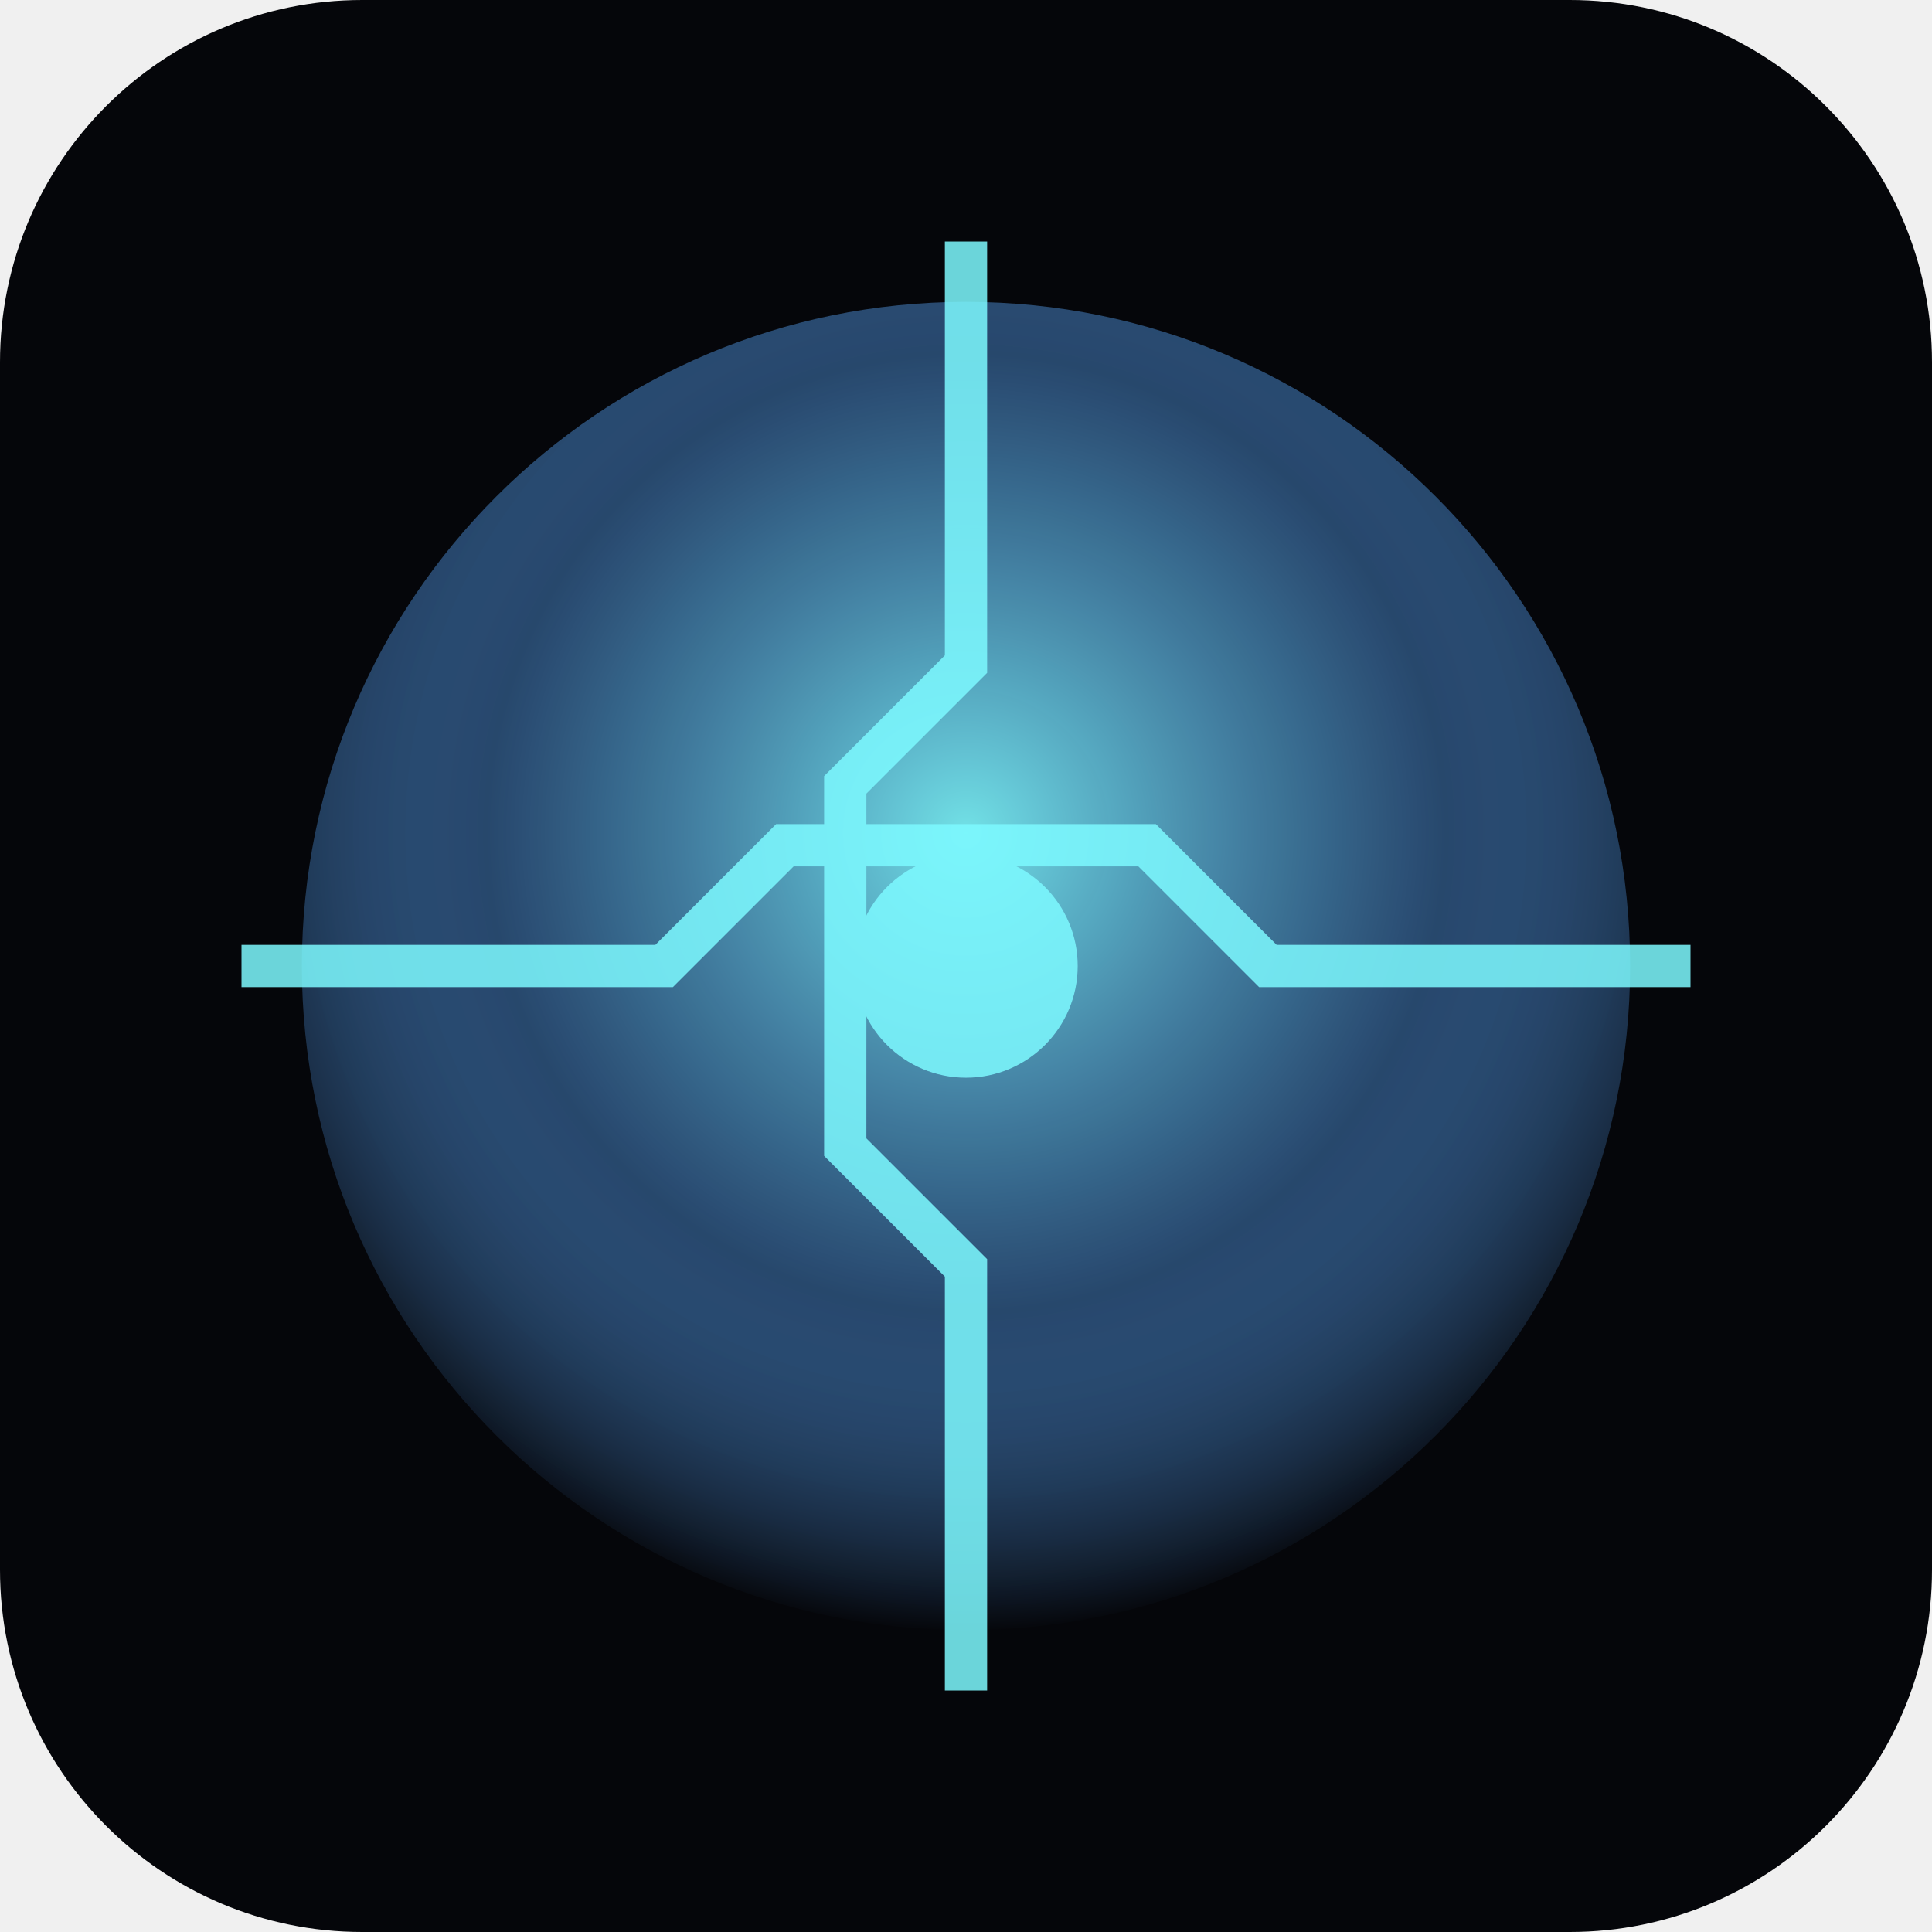
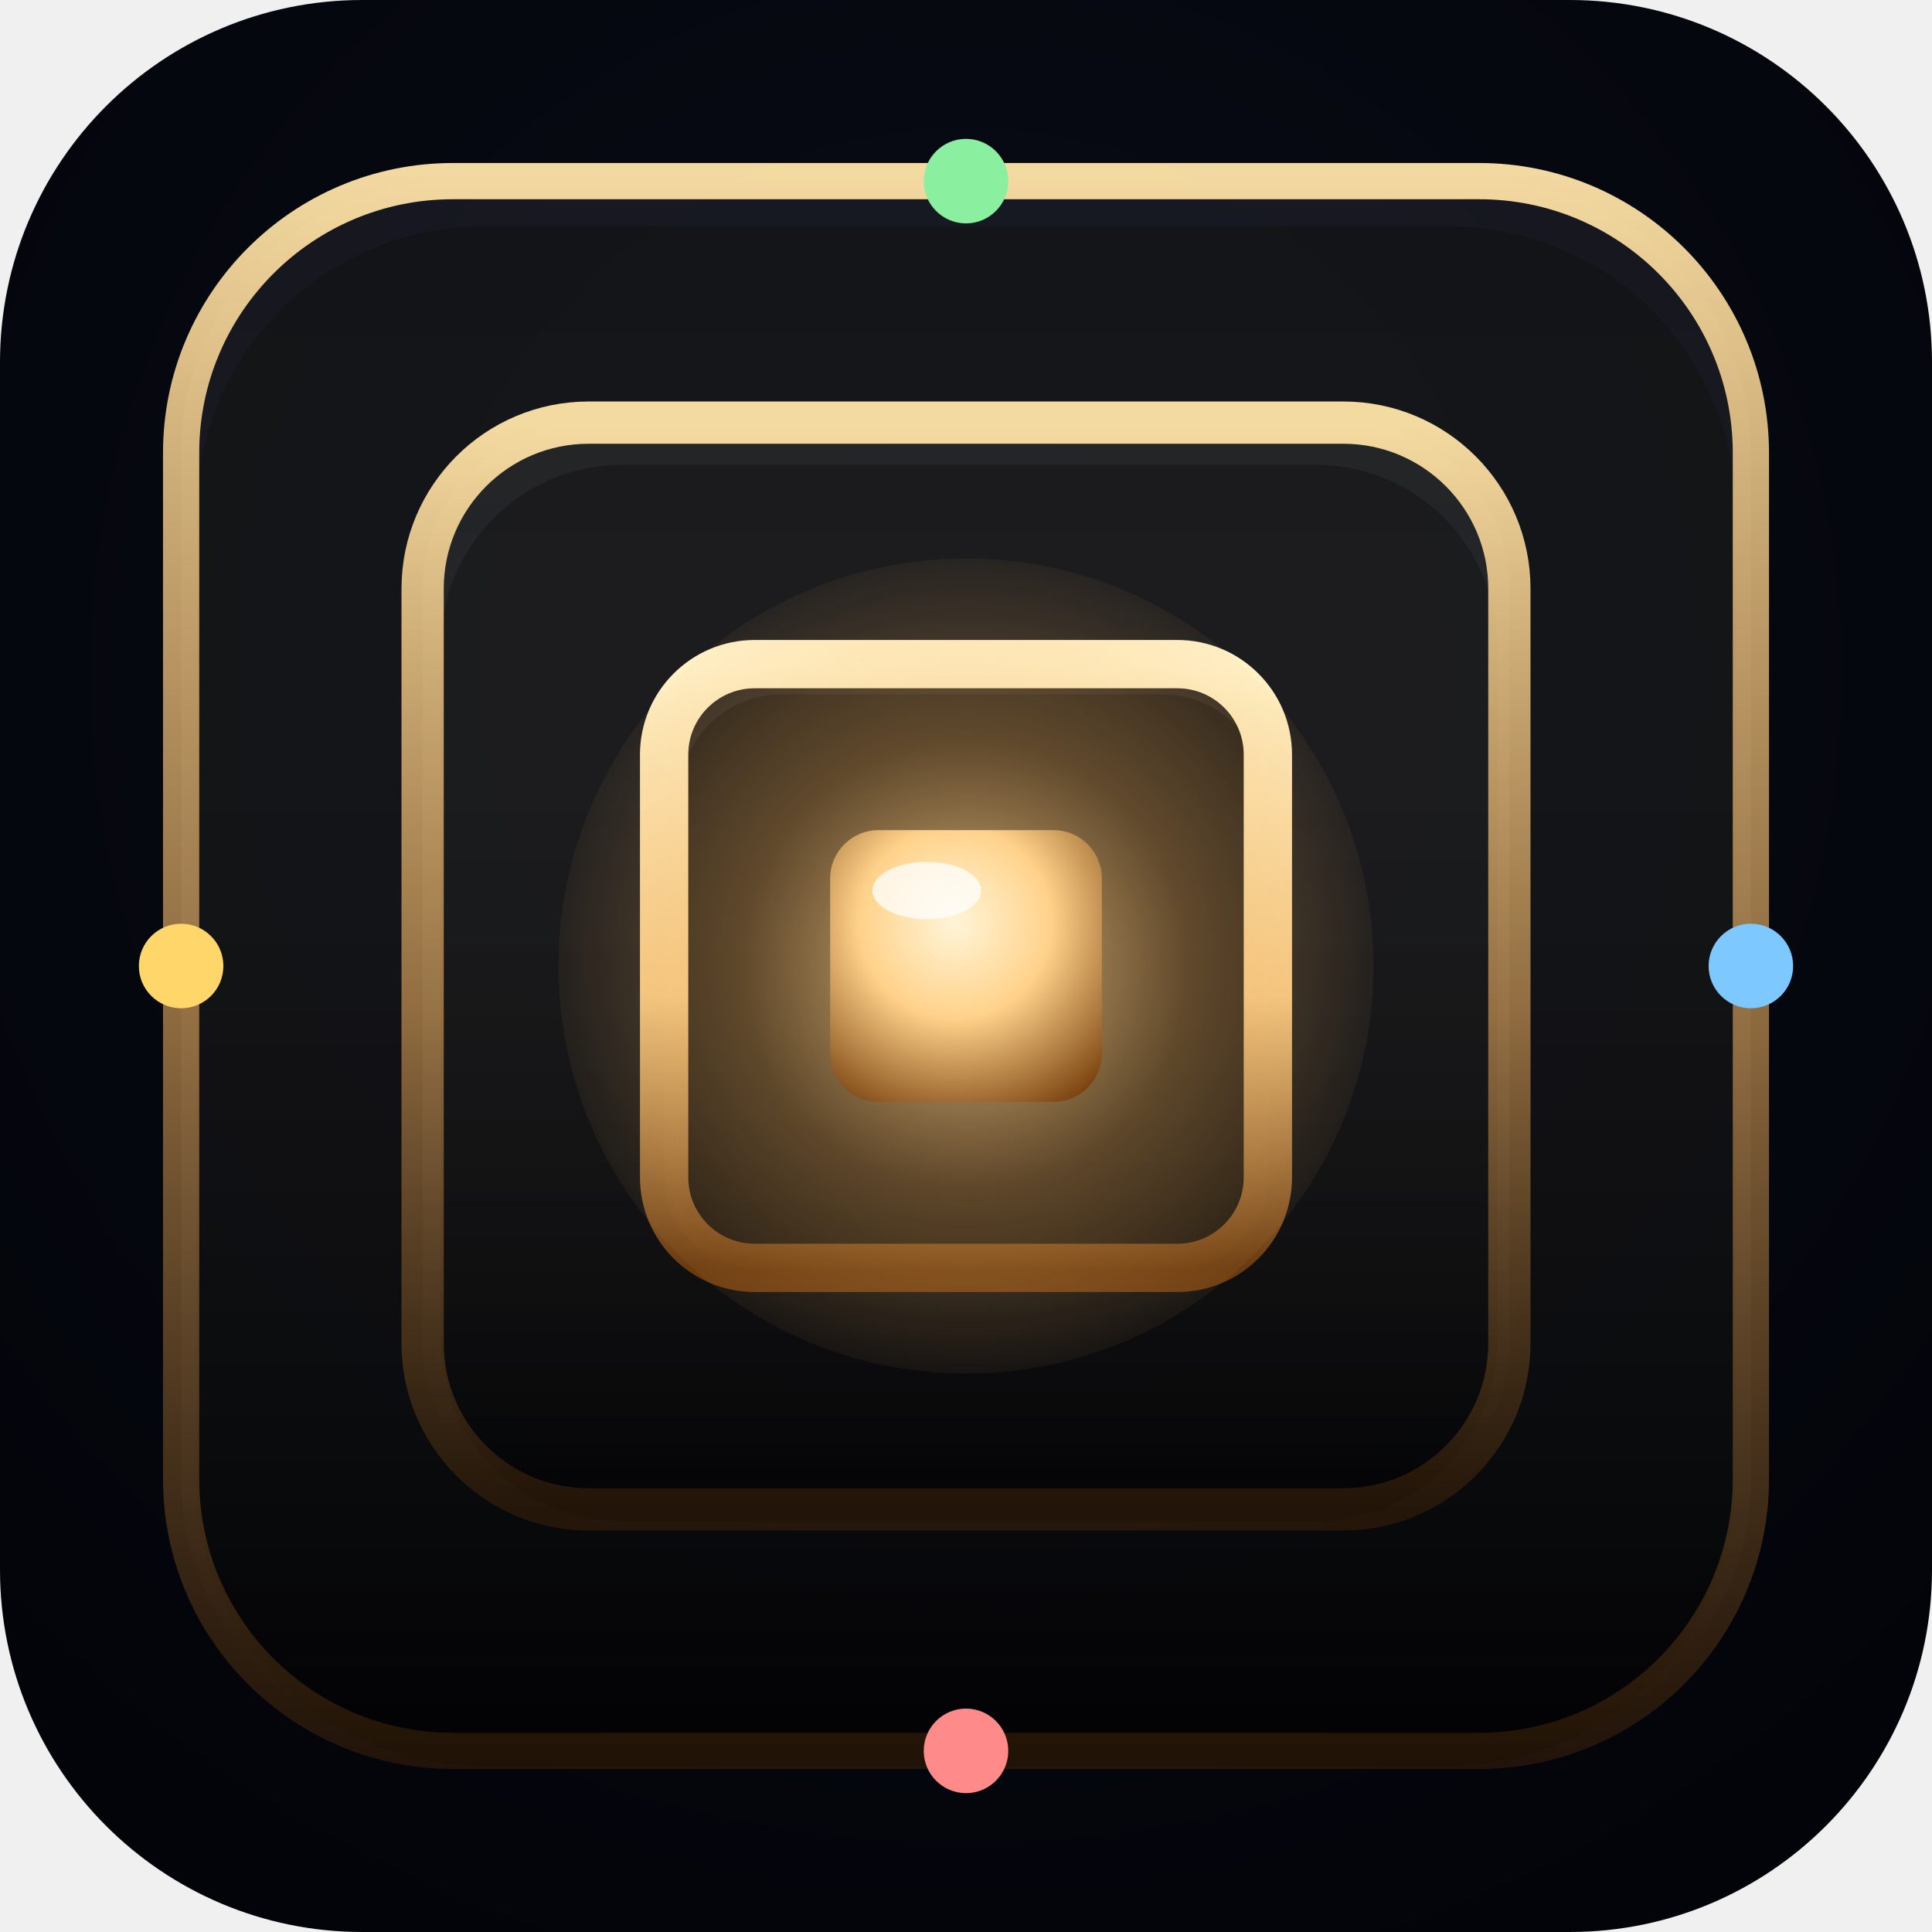
<svg xmlns="http://www.w3.org/2000/svg" viewBox="0 0 64 64">
  <defs>
-     <radialGradient id="g" cx="50%" cy="40%" r="60%">
-       <stop offset="0%" stop-color="#7df9ff" stop-opacity="0.9" />
-       <stop offset="60%" stop-color="#5aa9ff" stop-opacity="0.4" />
-       <stop offset="100%" stop-color="#05060a" stop-opacity="1" />
+     <radialGradient id="substrate" cx="50%" cy="35%" r="80%">
+       <stop offset="0%" stop-color="#0a0d18" />
+       <stop offset="100%" stop-color="#020308" />
    </radialGradient>
+     <linearGradient id="frameStroke" x1="0" x2="0" y1="0" y2="1">
+       <stop offset="0%" stop-color="#ffe4a8" stop-opacity="0.95" />
+       <stop offset="55%" stop-color="#f5b461" stop-opacity="0.55" />
+       <stop offset="100%" stop-color="#5a3209" stop-opacity="0.35" />
+     </linearGradient>
+     <linearGradient id="warmStroke" x1="0" x2="0" y1="0" y2="1">
+       <stop offset="0%" stop-color="#fff1c8" stop-opacity="1" />
+       <stop offset="55%" stop-color="#ffd28a" stop-opacity="0.95" />
+       <stop offset="100%" stop-color="#7a4310" stop-opacity="0.85" />
+     </linearGradient>
+     <linearGradient id="frameFill" x1="0" x2="0" y1="0" y2="1">
+       <stop offset="0%" stop-color="#ffffff" stop-opacity="0.06" />
+       <stop offset="100%" stop-color="#000000" stop-opacity="0.18" />
+     </linearGradient>
+     <radialGradient id="coreHalo" cx="50%" cy="50%" r="55%">
+       <stop offset="0%" stop-color="#ffe4a8" stop-opacity="0.85" />
+       <stop offset="50%" stop-color="#f5b461" stop-opacity="0.30" />
+       <stop offset="100%" stop-color="#f5b461" stop-opacity="0" />
+     </radialGradient>
+     <radialGradient id="coreFill" cx="46%" cy="34%" r="78%">
+       <stop offset="0%" stop-color="#fff5d8" />
+       <stop offset="45%" stop-color="#ffd28a" />
+       <stop offset="100%" stop-color="#7a4310" />
+     </radialGradient>
+     <linearGradient id="spec" x1="0" x2="1" y1="0" y2="0">
+       <stop offset="0%" stop-color="#ffffff" stop-opacity="0" />
+       <stop offset="50%" stop-color="#ffffff" stop-opacity="0.85" />
+       <stop offset="100%" stop-color="#ffffff" stop-opacity="0" />
+     </linearGradient>
  </defs>
-   <rect width="64" height="64" rx="12" fill="#05060a" />
-   <circle cx="32" cy="32" r="22" fill="url(#g)" />
-   <g stroke="#7df9ff" stroke-width="1.4" fill="none" opacity="0.85">
-     <path d="M8 32 H22 L26 28 H38 L42 32 H56" />
-     <path d="M32 8 V22 L28 26 V38 L32 42 V56" />
-     <circle cx="32" cy="32" r="3" fill="#7df9ff" />
-   </g>
+   <rect width="64" height="64" rx="12" fill="url(#substrate)" />
+   <rect x="6.5" y="7.5" width="51" height="51" rx="9.5" fill="rgba(0,0,0,0.55)" />
+   <rect x="6" y="6" width="52" height="52" rx="9" fill="url(#frameFill)" stroke="url(#frameStroke)" stroke-width="1.2" />
+   <rect x="14.6" y="15.4" width="35" height="35" rx="6" fill="rgba(0,0,0,0.45)" />
+   <rect x="14" y="14" width="36" height="36" rx="5.5" fill="url(#frameFill)" stroke="url(#frameStroke)" stroke-width="1.4" />
+   <rect x="22.5" y="23" width="19.4" height="19.4" rx="3.4" fill="rgba(0,0,0,0.45)" />
+   <rect x="22" y="22" width="20" height="20" rx="3" fill="rgba(245,180,97,0.08)" stroke="url(#warmStroke)" stroke-width="1.6" />
+   <circle cx="32" cy="32" r="13.5" fill="url(#coreHalo)" />
+   <rect x="27.5" y="27.5" width="9" height="9" rx="1.6" fill="url(#coreFill)" />
+   <ellipse cx="30.7" cy="29.5" rx="1.8" ry="0.95" fill="#ffffff" opacity="0.75" />
+   <line x1="14" y1="6.6" x2="36" y2="6.6" stroke="url(#spec)" stroke-width="1.0" stroke-linecap="round" opacity="0.85" />
+   <circle cx="6" cy="32" r="1.4" fill="#ffd66a" />
+   <circle cx="58" cy="32" r="1.4" fill="#7dc8ff" />
+   <circle cx="32" cy="6" r="1.4" fill="#8aef9f" />
+   <circle cx="32" cy="58" r="1.4" fill="#ff8a8a" />
</svg>
